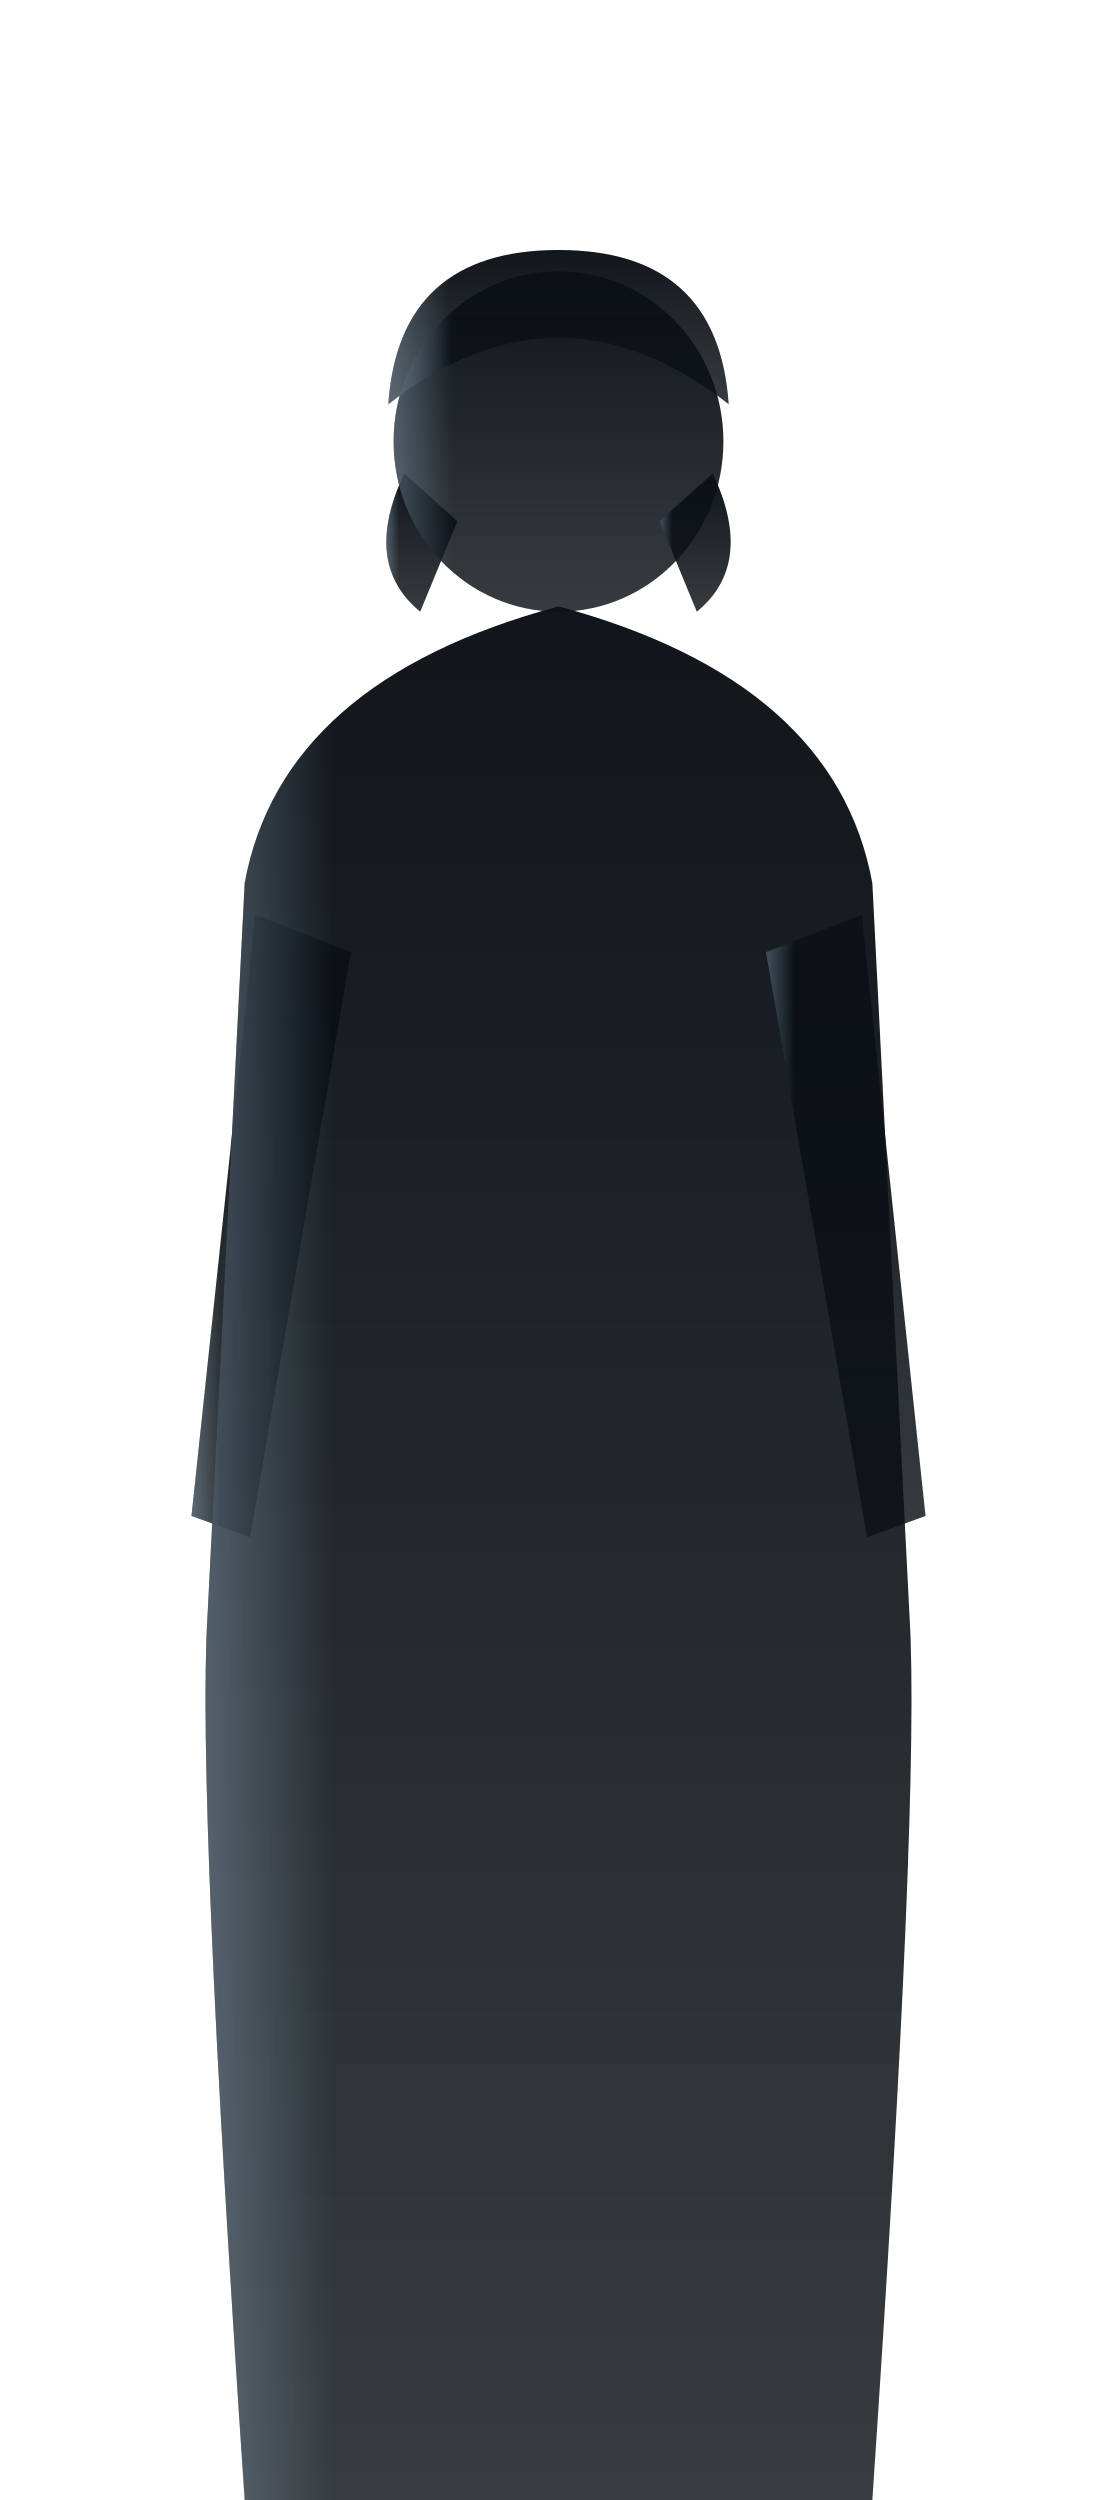
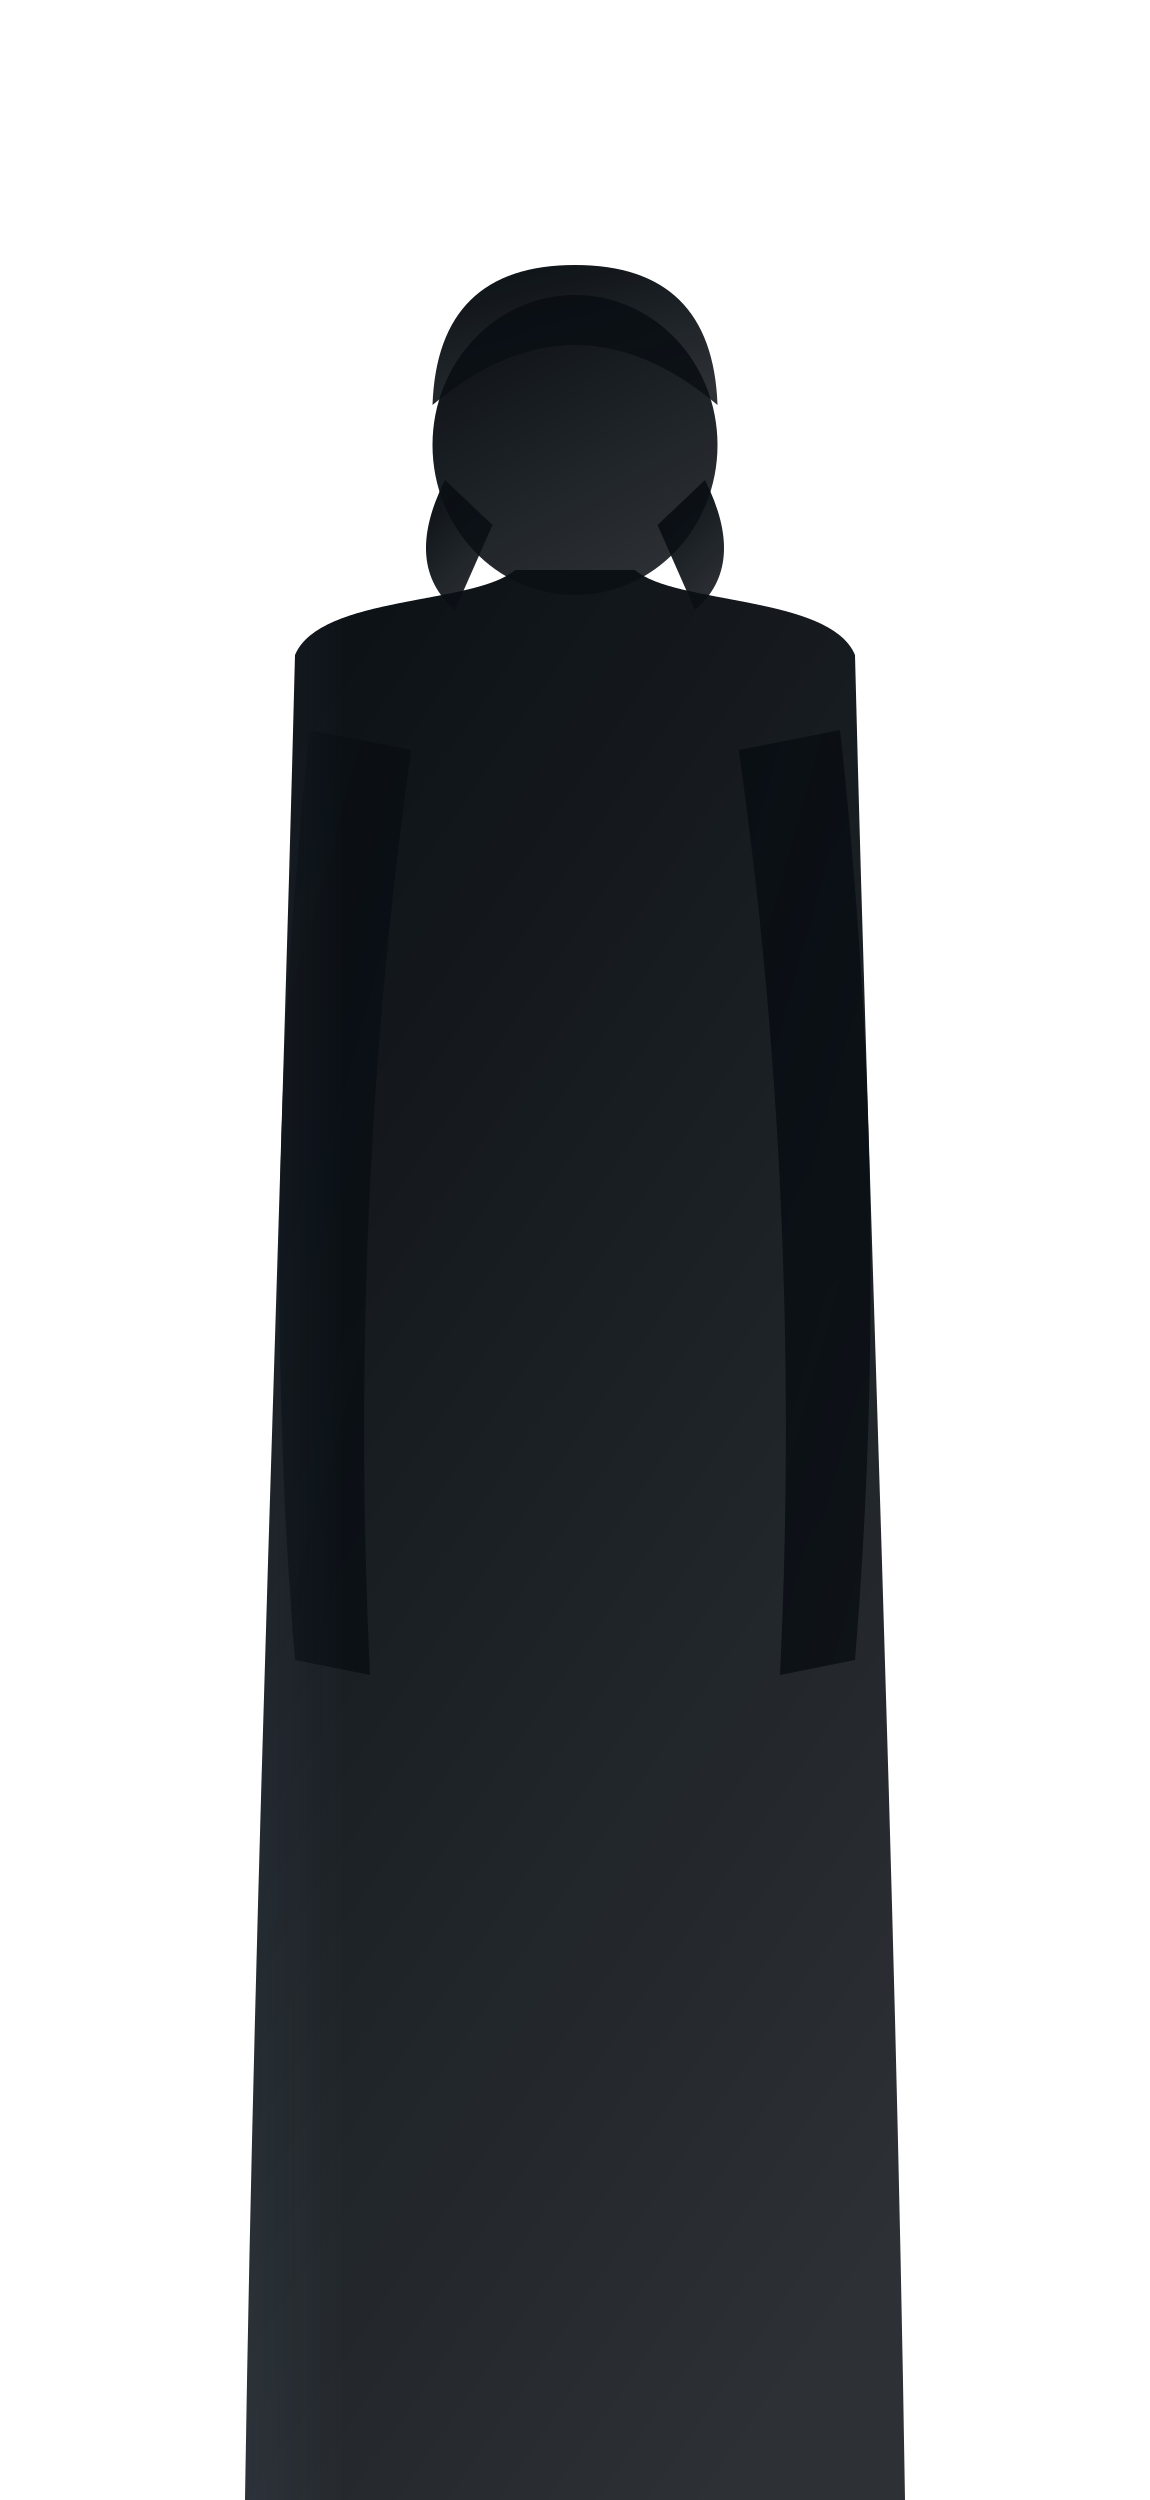
- <svg xmlns="http://www.w3.org/2000/svg" viewBox="0 0 420 940" width="420" height="940" preserveAspectRatio="xMidYMid slice">
+ <svg xmlns="http://www.w3.org/2000/svg" viewBox="0 0 460 1000" width="460" height="1000">
  <defs>
-     <linearGradient id="b" x1="0" y1="0" x2="0" y2="1">
-       <stop offset="0" stop-color="#0b1116" stop-opacity="0.98" />
-       <stop offset="1" stop-color="#0b1116" stop-opacity="0.82" />
+     <linearGradient id="b" x1="0.2" y1="0" x2="0.7" y2="1">
+       <stop offset="0" stop-color="#0a0f14" stop-opacity="0.99" />
+       <stop offset="1" stop-color="#0a0f14" stop-opacity="0.86" />
    </linearGradient>
    <linearGradient id="r" x1="0" y1="0" x2="1" y2="0">
-       <stop offset="0" stop-color="#8fa6bb" stop-opacity="0.5" />
-       <stop offset="0.18" stop-color="#8fa6bb" stop-opacity="0" />
+       <stop offset="0" stop-color="#93aec4" stop-opacity="0.5" />
+       <stop offset="0.13" stop-color="#93aec4" stop-opacity="0.160" />
+       <stop offset="0.3" stop-color="#93aec4" stop-opacity="0" />
    </linearGradient>
+     <clipPath id="c">
+       <ellipse cx="230" cy="178" rx="57" ry="60" />
+       <path d="M206 228   C190 242 128 238 118 262   C112 502 102 740 98 1000   H362   C358 740 348 502 342 262   C332 238 270 242 254 228 z" />
+       <path d="M124 292   q-21 190 -6 372 l30 6   q-9 -190 16.5 -370 z" />
+       <path d="M336 292   q21 190 6 372 l-30 6   q9 -190 -16.5 -370 z" />
+       <path d="M173 162 q57 -48 114 0 q-2 -56 -57 -56 q-55 0 -57 56 z" />
+       <path d="M178 192 q-17 34 4 52 l15 -34 z" />
+       <path d="M282 192 q17 34 -4 52 l-15 -34 z" />
+     </clipPath>
  </defs>
  <g fill="url(#b)">
-     <ellipse cx="210" cy="166" rx="62" ry="64" />
-     <path d="M146 152 q64 -50 128 0 q-4 -58 -64 -58 q-60 0 -64 58 z" />
-     <path d="M152 178 q-16 34 6 52 l14 -34 z" />
-     <path d="M268 178 q16 34 -6 52 l-14 -34 z" />
-     <path d="M210 228 q-104 28 -118 104 l-14 276 q-4 66 14 332 h236 q18 -266 14 -332 l-14 -276 q-14 -76 -118 -104 z" />
-     <path d="M96 344 l-24 226 22 8 38 -220 z" />
-     <path d="M324 344 l24 226 -22 8 -38 -220 z" />
+     <ellipse cx="230" cy="178" rx="57" ry="60" />
+     <path d="M206 228   C190 242 128 238 118 262   C112 502 102 740 98 1000   H362   C358 740 348 502 342 262   C332 238 270 242 254 228 z" />
+     <path d="M124 292   q-21 190 -6 372 l30 6   q-9 -190 16.5 -370 z" />
+     <path d="M336 292   q21 190 6 372 l-30 6   q9 -190 -16.5 -370 z" />
+     <path d="M173 162 q57 -48 114 0 q-2 -56 -57 -56 q-55 0 -57 56 z" />
+     <path d="M178 192 q-17 34 4 52 l15 -34 z" />
+     <path d="M282 192 q17 34 -4 52 l-15 -34 z" />
  </g>
-   <g fill="url(#r)" opacity="0.85">
-     <ellipse cx="210" cy="166" rx="62" ry="64" />
-     <path d="M146 152 q64 -50 128 0 q-4 -58 -64 -58 q-60 0 -64 58 z" />
-     <path d="M152 178 q-16 34 6 52 l14 -34 z" />
-     <path d="M268 178 q16 34 -6 52 l-14 -34 z" />
-     <path d="M210 228 q-104 28 -118 104 l-14 276 q-4 66 14 332 h236 q18 -266 14 -332 l-14 -276 q-14 -76 -118 -104 z" />
-     <path d="M96 344 l-24 226 22 8 38 -220 z" />
-     <path d="M324 344 l24 226 -22 8 -38 -220 z" />
+   <g clip-path="url(#c)">
+     <rect width="460" height="1000" fill="url(#r)" />
  </g>
</svg>
